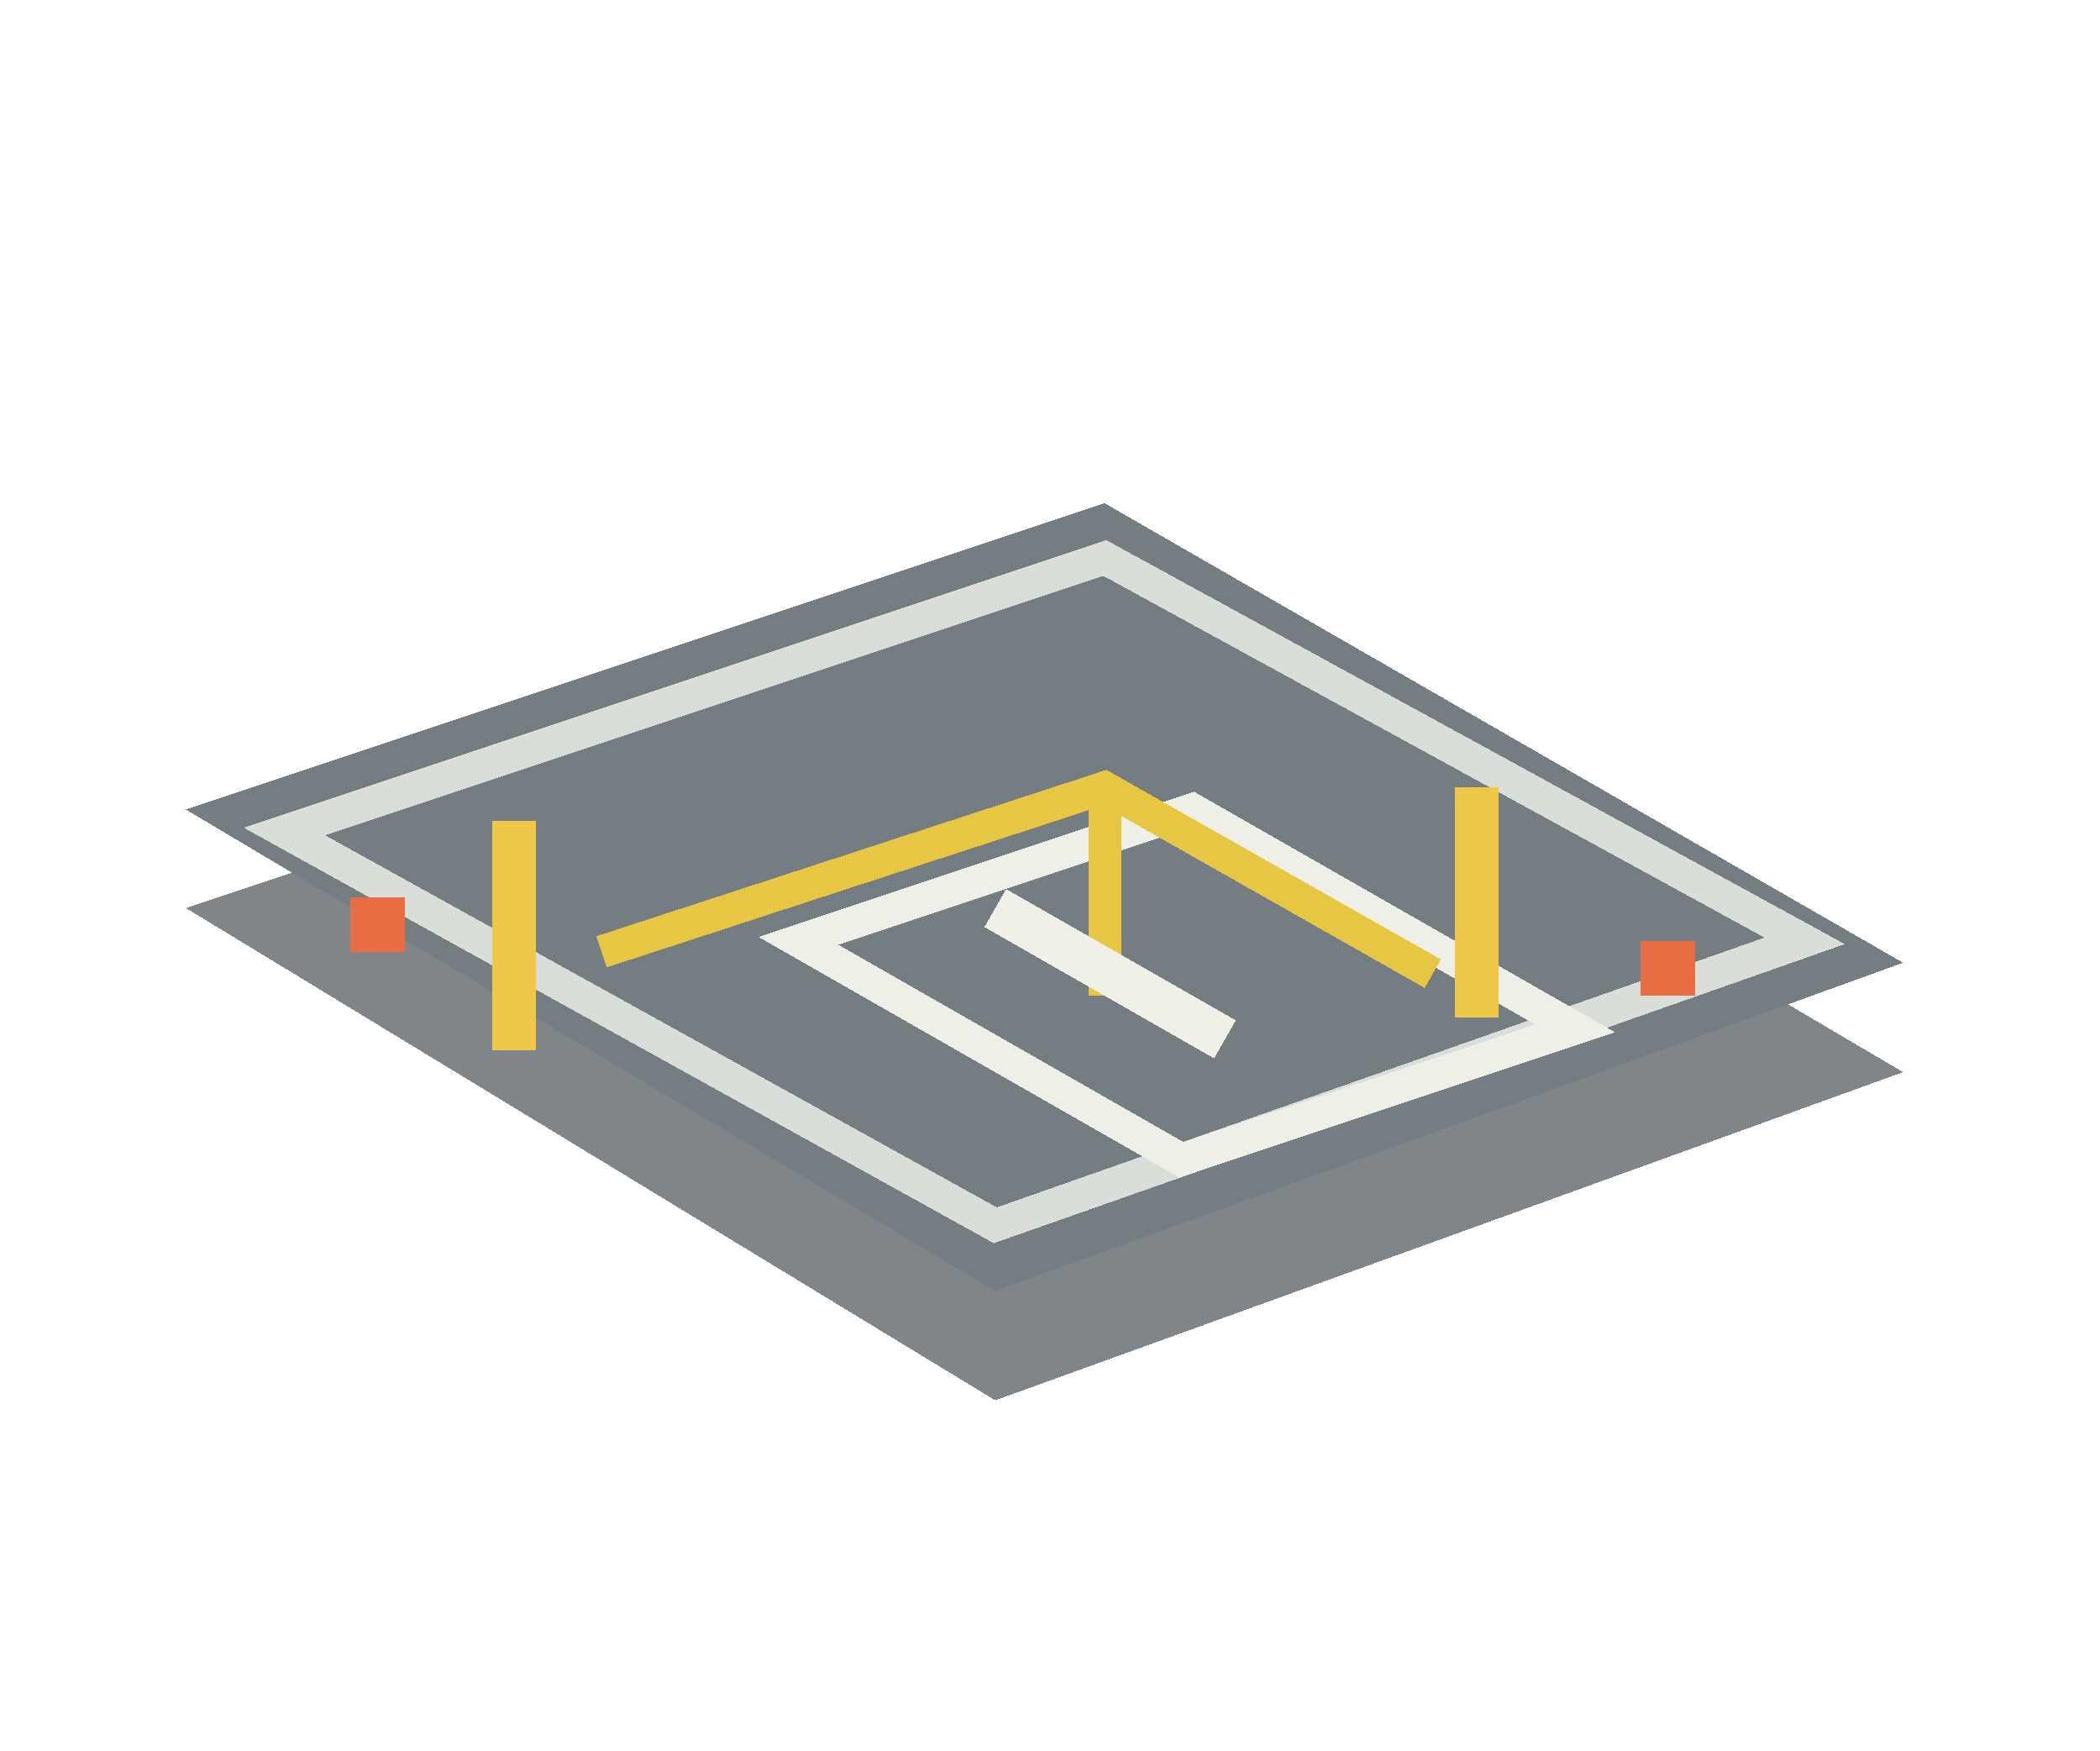
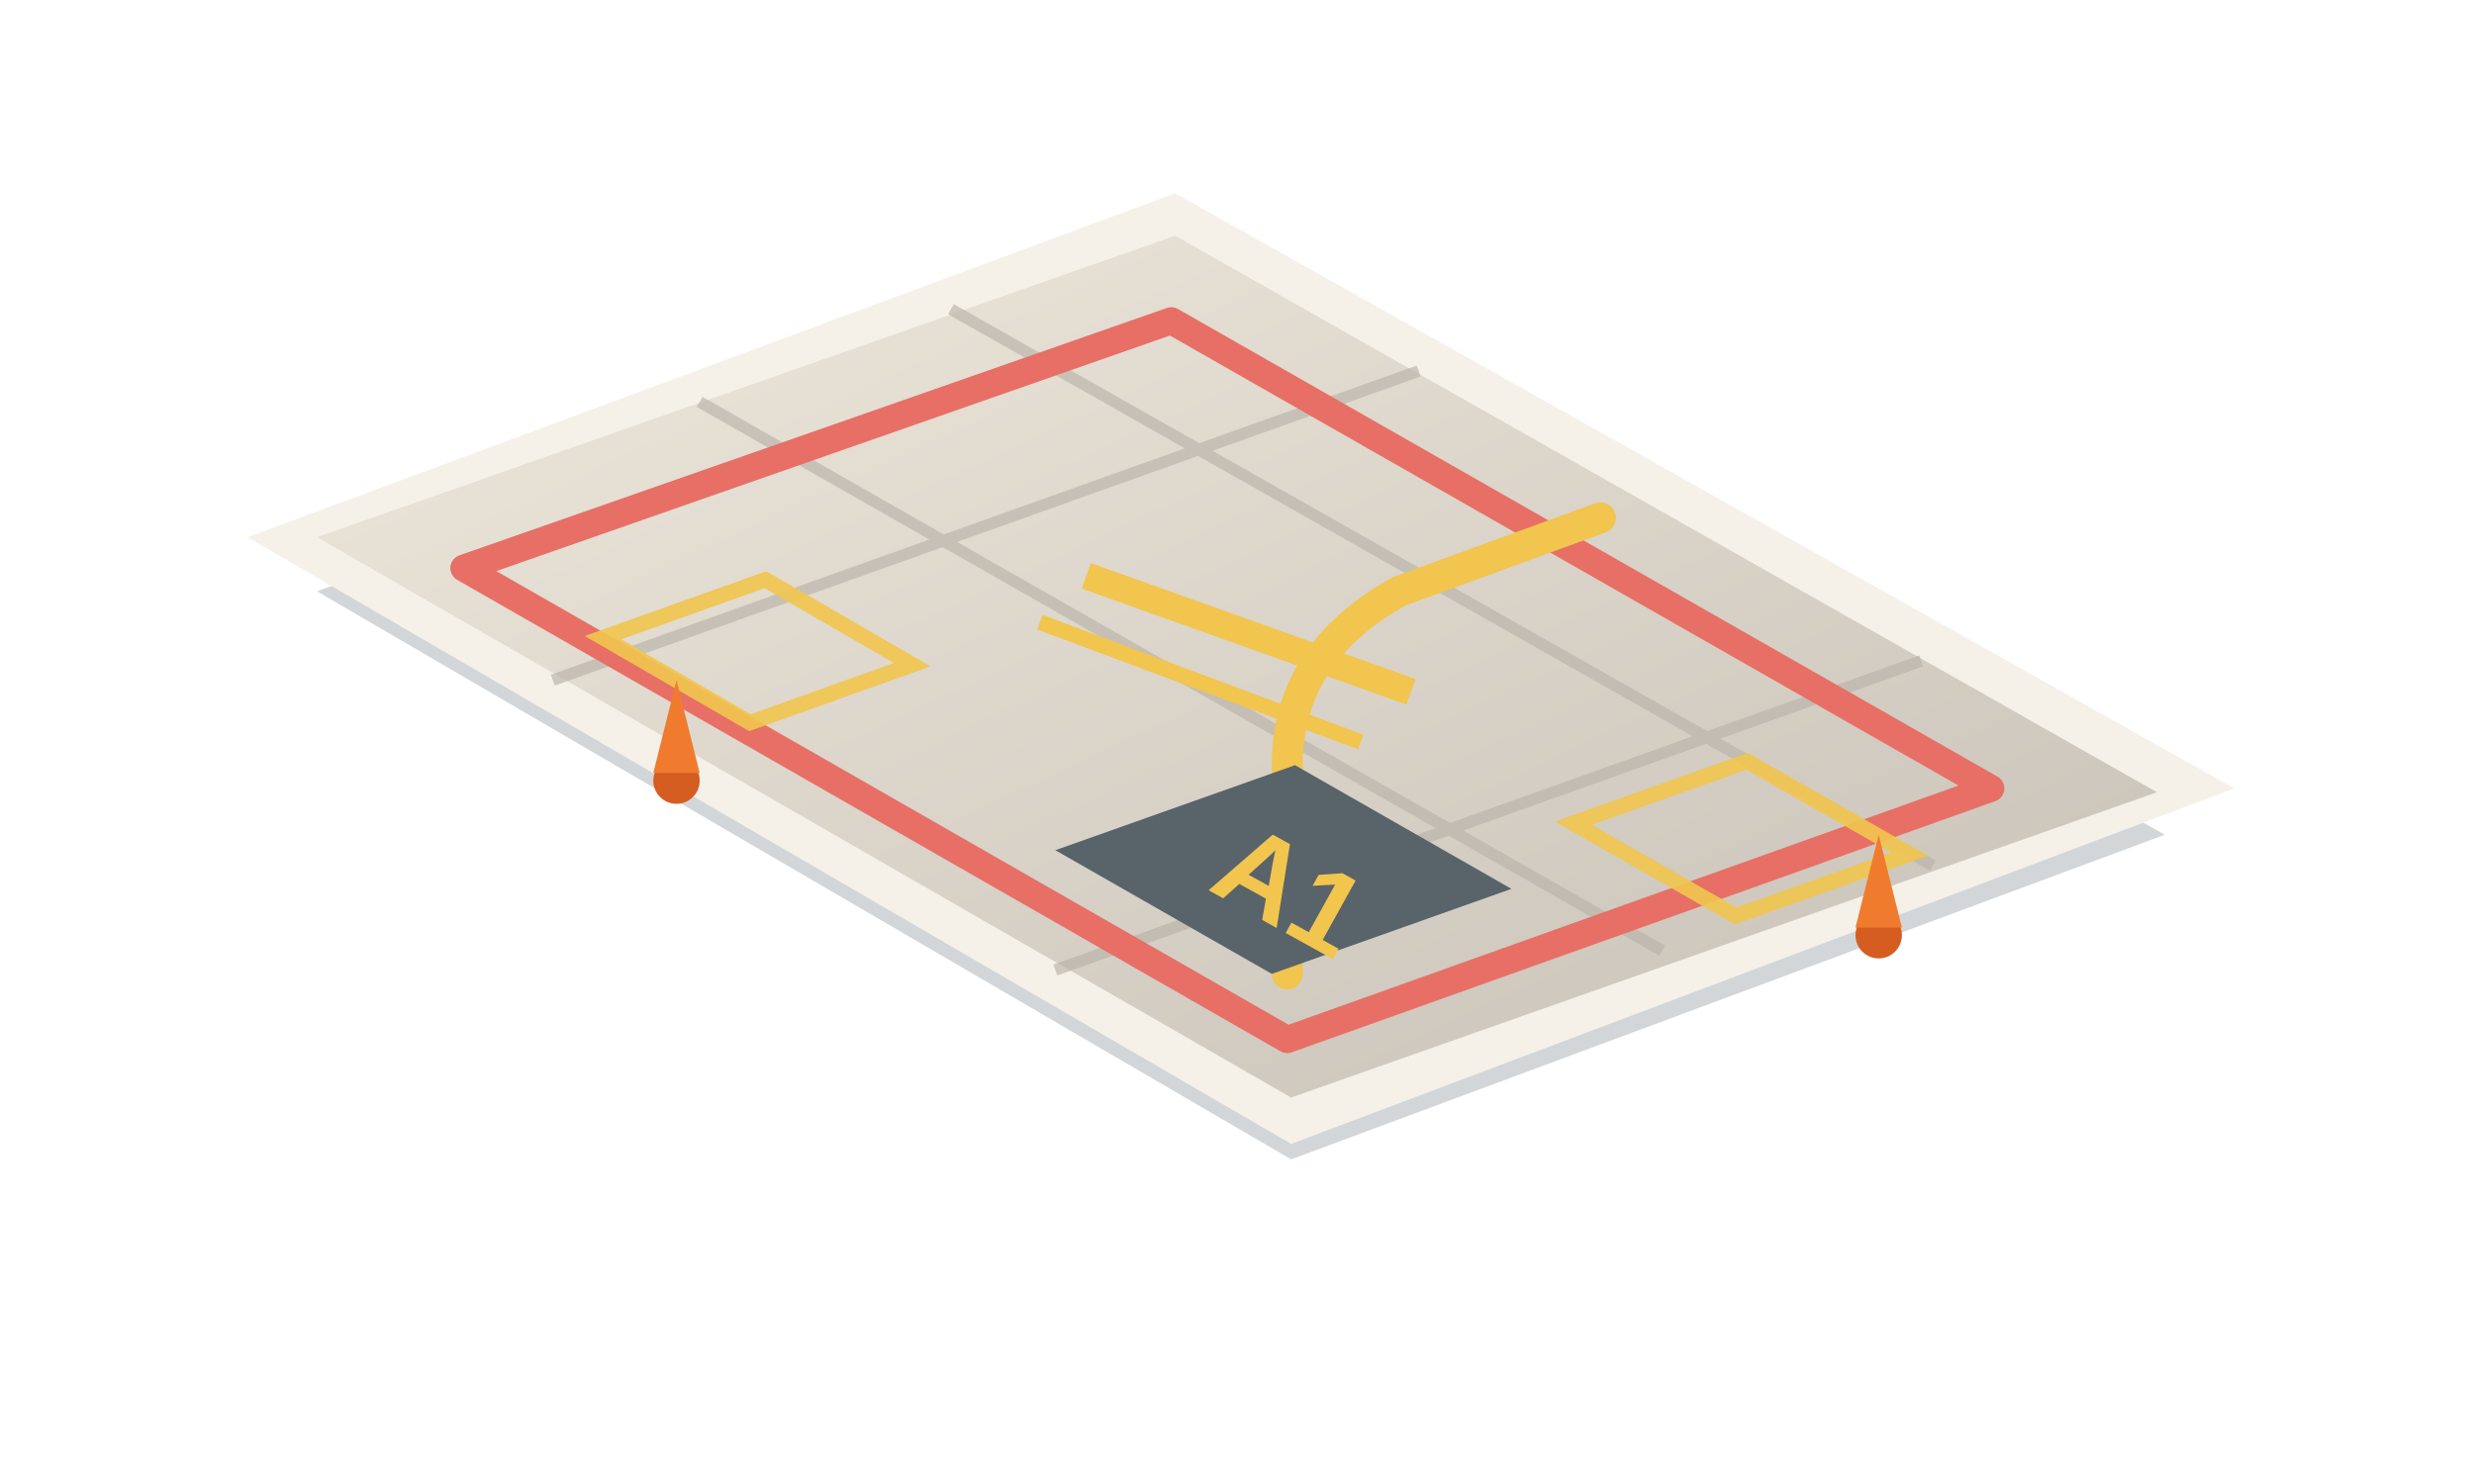
- <svg xmlns="http://www.w3.org/2000/svg" width="192" height="160" viewBox="0 0 192 160" shape-rendering="crispEdges">
-   <g transform="translate(192 0) scale(-1 1)">
-     <polygon points="18,98 91,55 175,83 101,128" fill="#162126" opacity=".55" />
-     <polygon points="18,88 91,46 175,74 101,118" fill="#747e82" />
-     <polygon points="27,86 91,51 166,76 101,112" fill="none" stroke="#d9ded8" stroke-width="3" />
-     <path d="M48 94 L83 74 L119 86 L84 106 Z" fill="none" stroke="#eef0e8" stroke-width="3" />
-     <path d="M61 89 L91 72 L137 87" fill="none" stroke="#e6c642" stroke-width="3" />
-     <path d="M91 72 L91 91" fill="none" stroke="#e6c642" stroke-width="3" />
-     <path d="M80 95 L101 83" fill="none" stroke="#f1f0e7" stroke-width="4" />
-     <rect x="55" y="72" width="4" height="21" fill="#efc84a" />
-     <rect x="143" y="75" width="4" height="21" fill="#efc84a" />
-     <rect x="37" y="86" width="5" height="5" fill="#e96c42" />
-     <rect x="155" y="82" width="5" height="5" fill="#e96c42" />
+ <svg xmlns="http://www.w3.org/2000/svg" width="640" height="384" viewBox="0 0 640 384">
+   <defs>
+     <linearGradient id="apron" x1="0" y1="0" x2="1" y2="1">
+       <stop stop-color="#eee8dd" />
+       <stop offset="1" stop-color="#c7c0b6" />
+     </linearGradient>
+   </defs>
+   <polygon points="82,153 305,72 560,216 334,300" fill="#23343a" opacity=".20" />
+   <polygon points="64,139 304,50 578,204 334,296" fill="#f5f1e9" />
+   <polygon points="82,139 304,61 558,205 334,284" fill="url(#apron)" />
+   <g stroke="#b9b2a9" stroke-width="3" opacity=".65">
+     <line x1="181" y1="104" x2="430" y2="246" />
+     <line x1="246" y1="80" x2="500" y2="224" />
+     <line x1="143" y1="176" x2="367" y2="96" />
+     <line x1="273" y1="251" x2="497" y2="171" />
+   </g>
+   <polygon points="120,147 303,83 515,204 333,269" fill="none" stroke="#e76f66" stroke-width="7" stroke-linejoin="round" />
+   <path d="M333 252 L333 198 Q333 169 362 153 L414 134" fill="none" stroke="#f1c54e" stroke-width="8" stroke-linecap="round" />
+   <line x1="281" y1="149" x2="365" y2="179" stroke="#f1c54e" stroke-width="7" />
+   <line x1="269" y1="161" x2="352" y2="192" stroke="#f1c54e" stroke-width="4" />
+   <polygon points="273,220 335,198 391,230 329,252" fill="#59636a" />
+   <text x="312" y="230" font-family="Arial, sans-serif" font-size="30" font-weight="700" fill="#f1c54e" transform="rotate(29 312 230)">A1</text>
+   <g fill="none" stroke="#f1c54e" stroke-width="4" opacity=".9">
+     <polygon points="407,213 452,197 494,221 449,237" />
+     <polygon points="156,165 198,150 236,172 194,187" />
+   </g>
+   <g>
+     <circle cx="175" cy="202" r="6" fill="#d55d22" />
+     <polygon points="169,200 175,176 181,200" fill="#f07b2f" />
+     <circle cx="486" cy="242" r="6" fill="#d55d22" />
+     <polygon points="480,240 486,216 492,240" fill="#f07b2f" />
  </g>
</svg>
